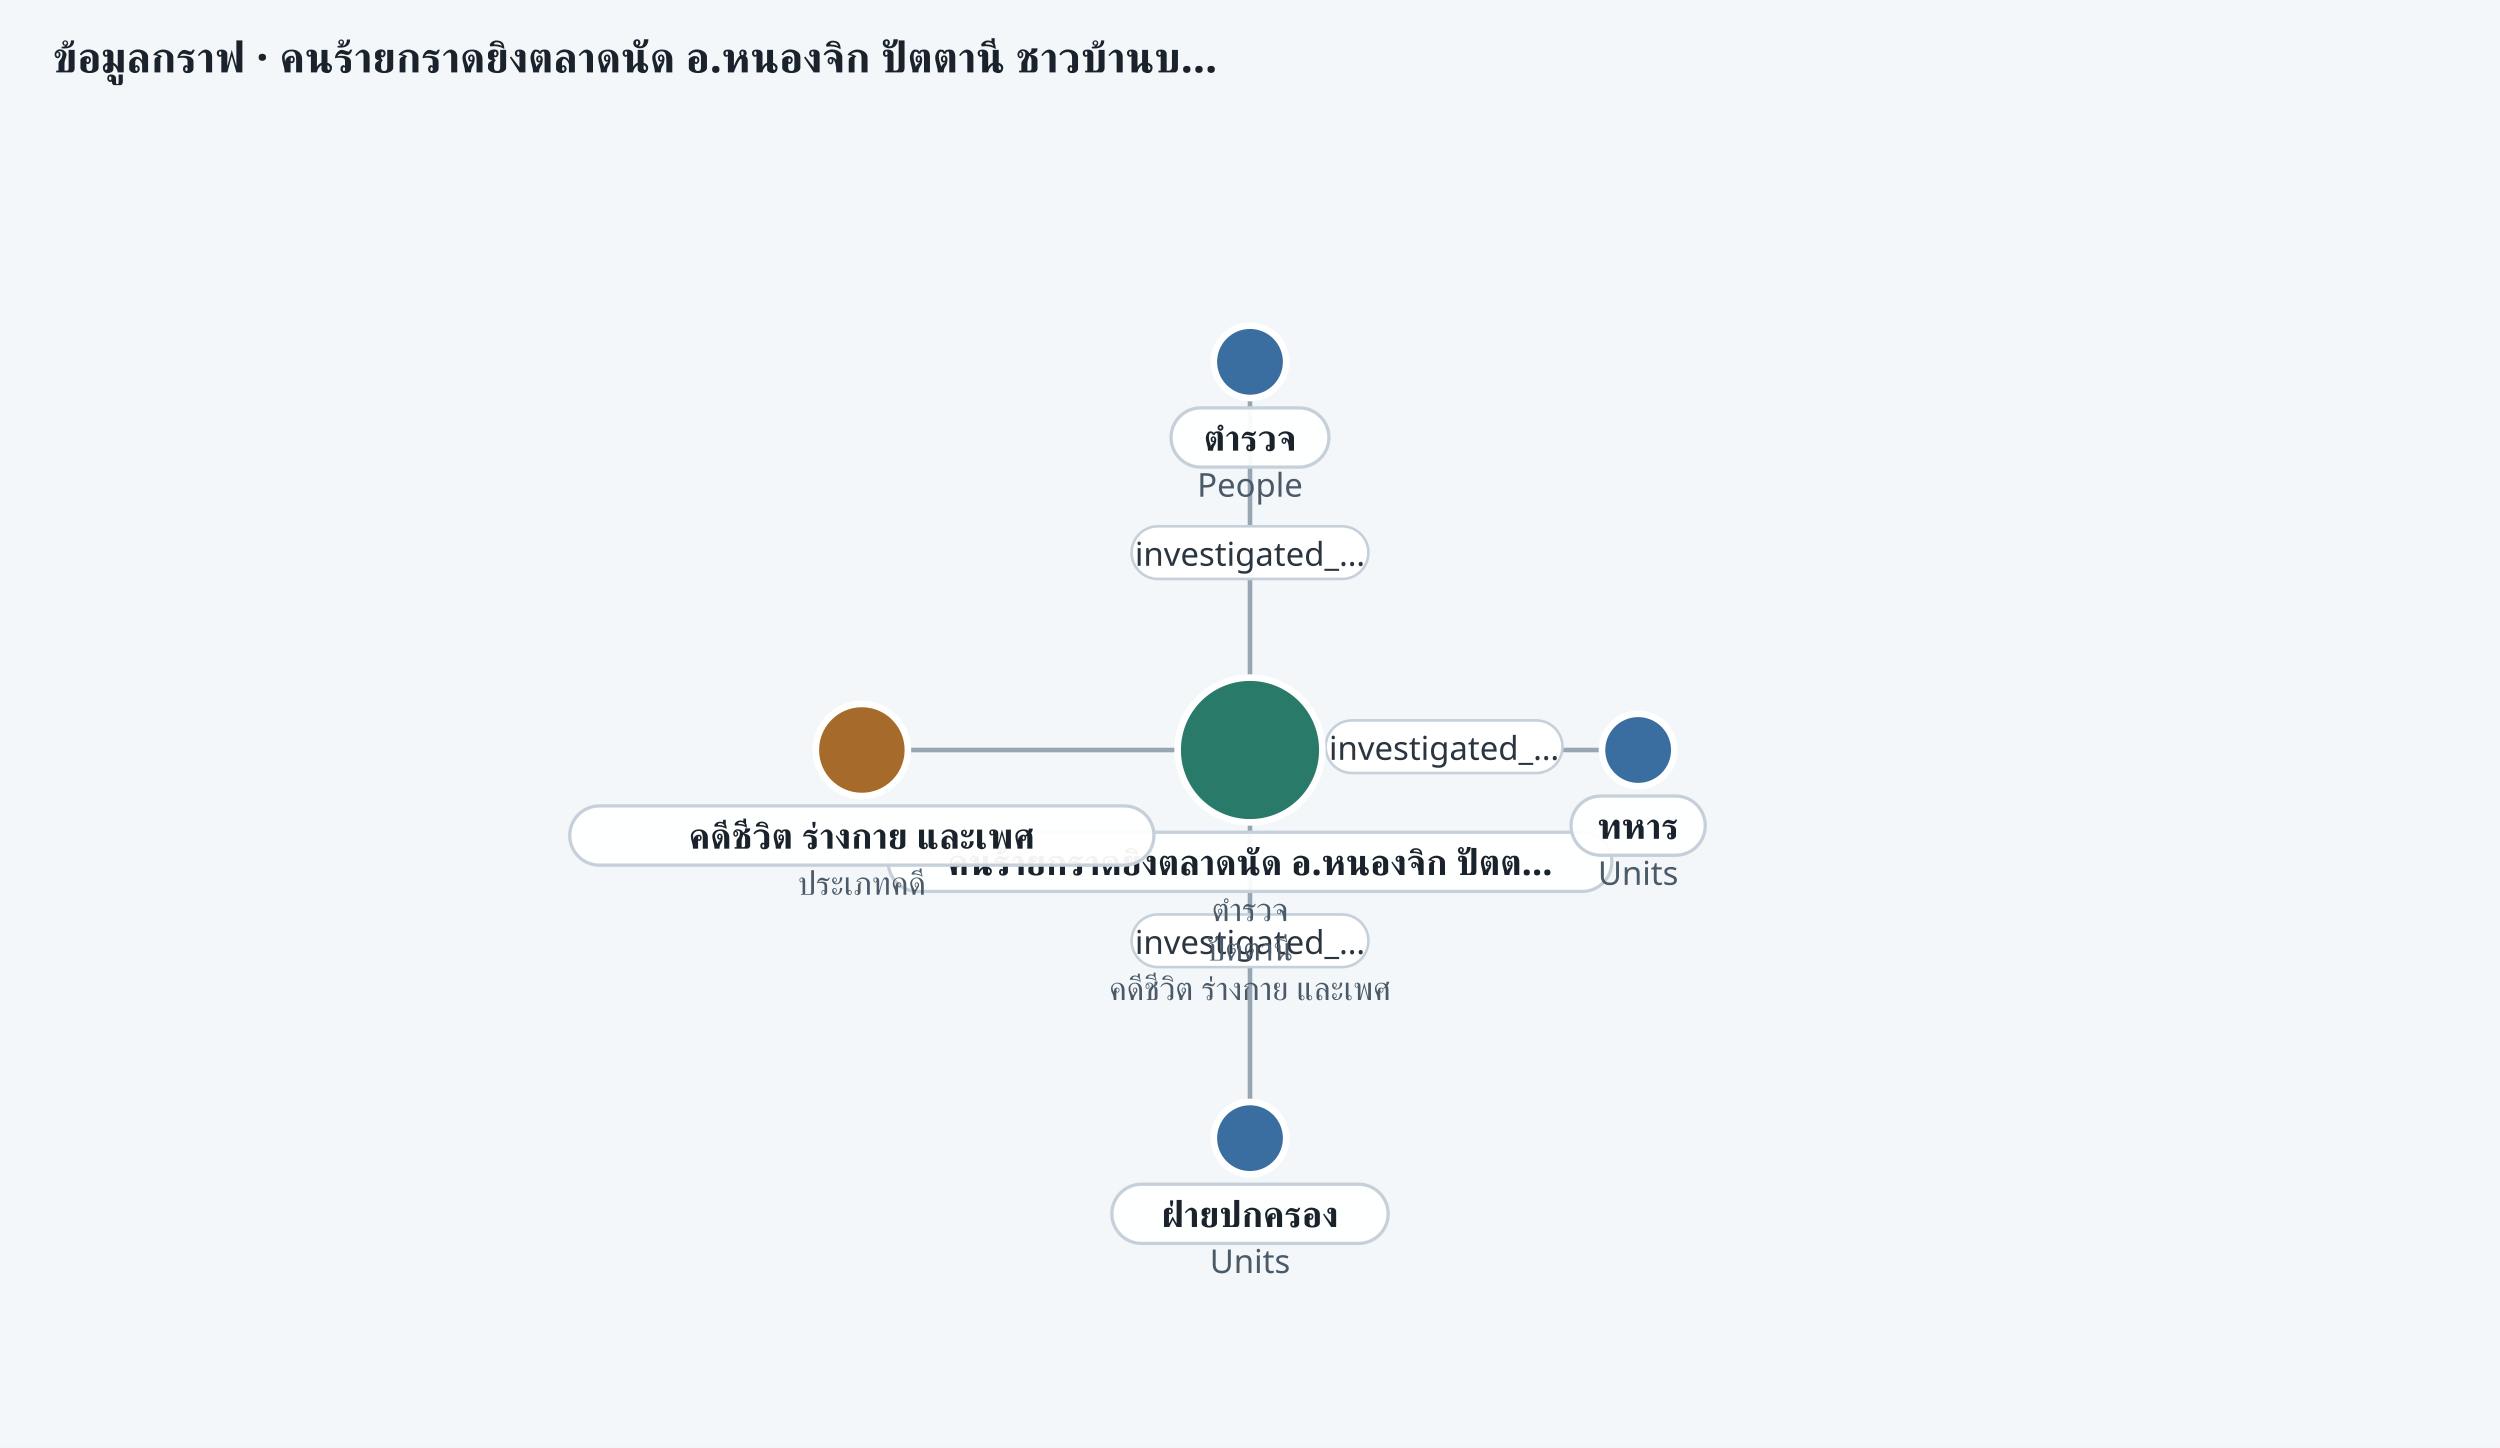
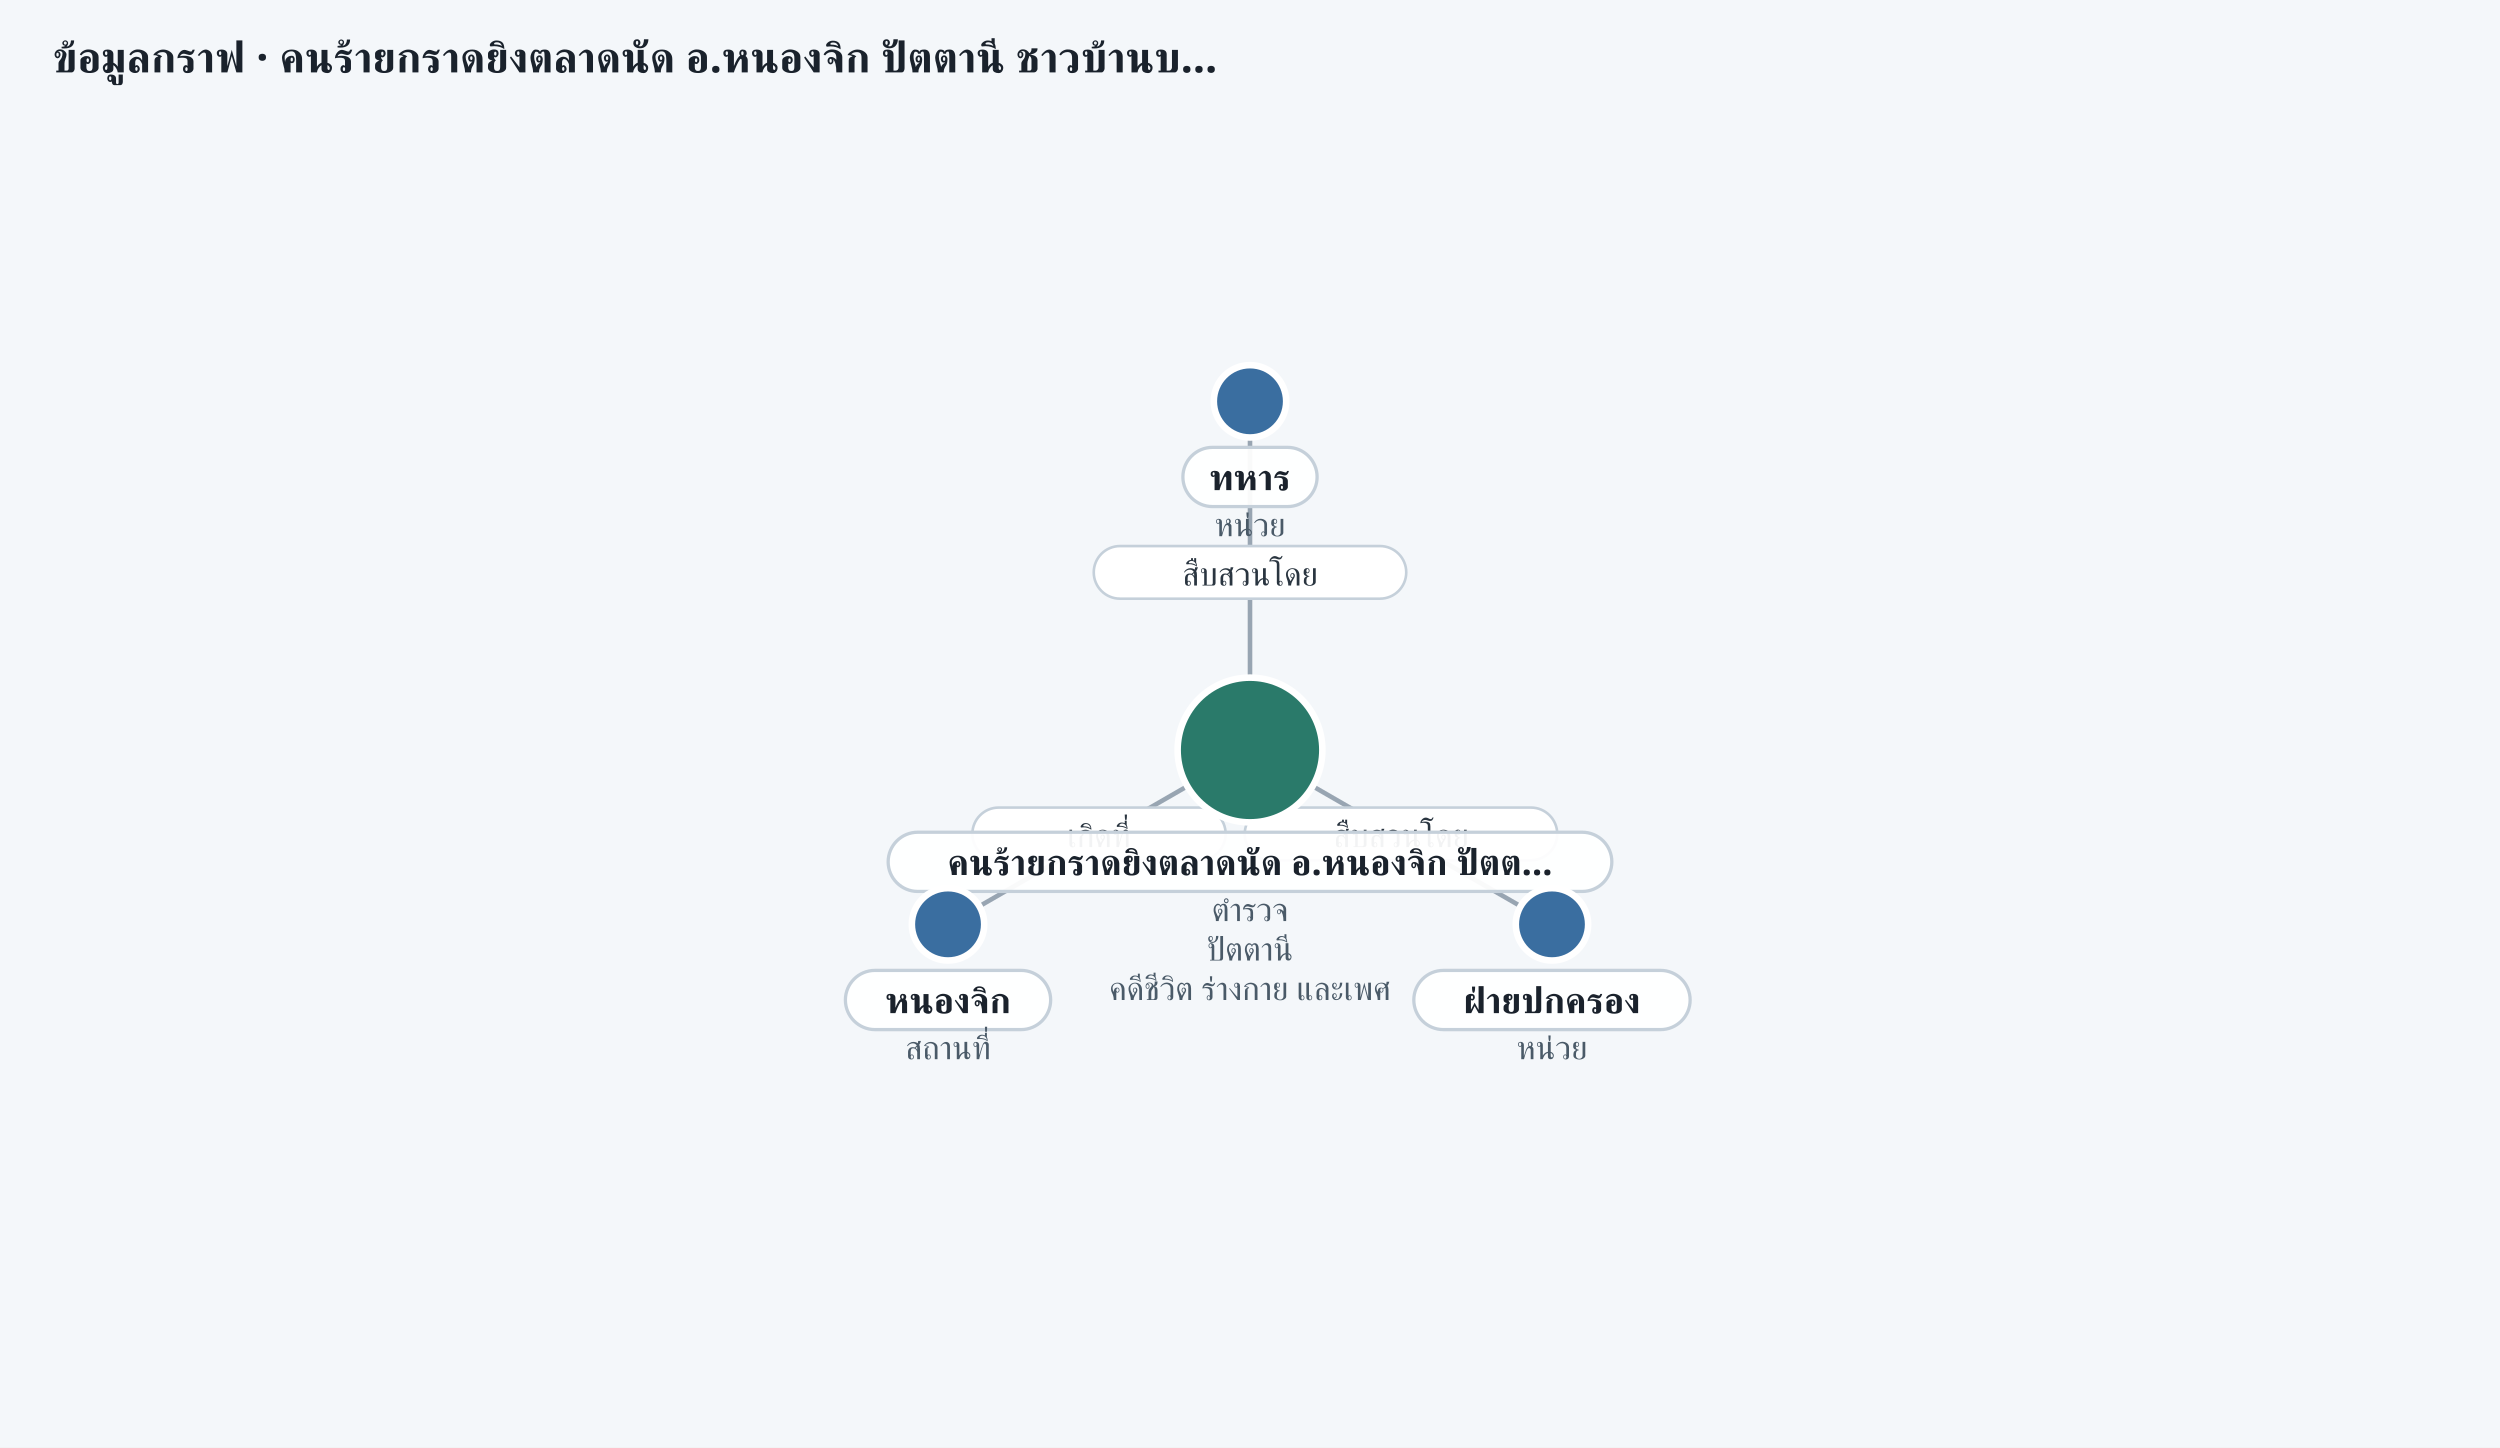
<svg xmlns="http://www.w3.org/2000/svg" width="760" height="440" viewBox="0 0 760 440" role="img" aria-label="ego graph 20261023-violent-01">
  <rect width="100%" height="100%" fill="#f4f7fa" />
  <text x="16" y="22" font-size="13" font-weight="700" fill="#1a222c" font-family="Sarabun, Anuphan, sans-serif">ข้อมูลกราฟ · คนร้ายกราดยิงตลาดนัด อ.หนองจิก ปัตตานี ชาวบ้านบ…</text>
-   <line x1="380.0" y1="228.0" x2="380.0" y2="110.0" stroke="#7a8a9a" stroke-width="1.4" opacity="0.75" />
-   <rect x="344.0" y="160.0" width="72" height="16" rx="8" fill="#fff" stroke="#c5d0da" stroke-width="0.8" />
-   <text x="380.0" y="172.0" text-anchor="middle" font-size="10" fill="#2a3540" font-family="Sarabun, Anuphan, sans-serif">investigated_…</text>
-   <line x1="380.0" y1="228.0" x2="498.0" y2="228.0" stroke="#7a8a9a" stroke-width="1.4" opacity="0.75" />
-   <rect x="403.0" y="219.0" width="72" height="16" rx="8" fill="#fff" stroke="#c5d0da" stroke-width="0.8" />
-   <text x="439.0" y="231.0" text-anchor="middle" font-size="10" fill="#2a3540" font-family="Sarabun, Anuphan, sans-serif">investigated_…</text>
-   <line x1="380.0" y1="228.0" x2="380.0" y2="346.0" stroke="#7a8a9a" stroke-width="1.4" opacity="0.75" />
-   <rect x="344.0" y="278.0" width="72" height="16" rx="8" fill="#fff" stroke="#c5d0da" stroke-width="0.8" />
-   <text x="380.0" y="290.0" text-anchor="middle" font-size="10" fill="#2a3540" font-family="Sarabun, Anuphan, sans-serif">investigated_…</text>
-   <line x1="380.0" y1="228.0" x2="262.0" y2="228.0" stroke="#7a8a9a" stroke-width="1.4" opacity="0.75" />
+   <line x1="380.0" y1="228.0" x2="380.0" y2="122.0" stroke="#7a8a9a" stroke-width="1.4" opacity="0.75" />
+   <rect x="332.5" y="166.0" width="95.0" height="16" rx="8" fill="#fff" stroke="#c5d0da" stroke-width="0.8" />
+   <text x="380.0" y="178.0" text-anchor="middle" font-size="10" fill="#2a3540" font-family="Sarabun, Anuphan, sans-serif">สืบสวนโดย</text>
+   <line x1="380.0" y1="228.0" x2="471.8" y2="281.0" stroke="#7a8a9a" stroke-width="1.4" opacity="0.75" />
+   <rect x="378.4" y="245.5" width="95.0" height="16" rx="8" fill="#fff" stroke="#c5d0da" stroke-width="0.8" />
+   <text x="425.9" y="257.5" text-anchor="middle" font-size="10" fill="#2a3540" font-family="Sarabun, Anuphan, sans-serif">สืบสวนโดย</text>
+   <line x1="380.0" y1="228.0" x2="288.2" y2="281.0" stroke="#7a8a9a" stroke-width="1.4" opacity="0.75" />
+   <rect x="295.6" y="245.5" width="77.0" height="16" rx="8" fill="#fff" stroke="#c5d0da" stroke-width="0.8" />
+   <text x="334.1" y="257.5" text-anchor="middle" font-size="10" fill="#2a3540" font-family="Sarabun, Anuphan, sans-serif">เกิดที่</text>
  <circle cx="380.0" cy="228.0" r="22" fill="#2a7a6a" stroke="#fff" stroke-width="2" />
  <rect x="270.0" y="253.0" width="220.0" height="18" rx="9" fill="rgba(255,255,255,0.94)" stroke="#c5d0da" />
  <text x="380.0" y="266.0" text-anchor="middle" font-size="11" font-weight="600" fill="#1a222c" font-family="Sarabun, Anuphan, sans-serif">คนร้ายกราดยิงตลาดนัด อ.หนองจิก ปัตต…</text>
  <text x="380.0" y="280.0" text-anchor="middle" font-size="10" fill="#4a5a68" font-family="Sarabun, Anuphan, sans-serif">ตำรวจ</text>
  <text x="380.0" y="292.0" text-anchor="middle" font-size="10" fill="#4a5a68" font-family="Sarabun, Anuphan, sans-serif">ปัตตานี</text>
  <text x="380.0" y="304.0" text-anchor="middle" font-size="10" fill="#4a5a68" font-family="Sarabun, Anuphan, sans-serif">คดีชีวิต ร่างกาย และเพศ</text>
-   <circle cx="380.0" cy="110.0" r="11" fill="#3a6ea0" stroke="#fff" stroke-width="2" />
-   <rect x="356.0" y="124.0" width="48.0" height="18" rx="9" fill="rgba(255,255,255,0.94)" stroke="#c5d0da" />
-   <text x="380.0" y="137.0" text-anchor="middle" font-size="11" font-weight="600" fill="#1a222c" font-family="Sarabun, Anuphan, sans-serif">ตำรวจ</text>
-   <text x="380.0" y="151.0" text-anchor="middle" font-size="10" fill="#4a5a68" font-family="Sarabun, Anuphan, sans-serif">People</text>
-   <circle cx="498.0" cy="228.0" r="11" fill="#3a6ea0" stroke="#fff" stroke-width="2" />
-   <rect x="477.6" y="242.0" width="40.8" height="18" rx="9" fill="rgba(255,255,255,0.94)" stroke="#c5d0da" />
-   <text x="498.0" y="255.0" text-anchor="middle" font-size="11" font-weight="600" fill="#1a222c" font-family="Sarabun, Anuphan, sans-serif">ทหาร</text>
-   <text x="498.0" y="269.0" text-anchor="middle" font-size="10" fill="#4a5a68" font-family="Sarabun, Anuphan, sans-serif">Units</text>
-   <circle cx="380.0" cy="346.0" r="11" fill="#3a6ea0" stroke="#fff" stroke-width="2" />
-   <rect x="338.0" y="360.0" width="84.0" height="18" rx="9" fill="rgba(255,255,255,0.94)" stroke="#c5d0da" />
-   <text x="380.0" y="373.0" text-anchor="middle" font-size="11" font-weight="600" fill="#1a222c" font-family="Sarabun, Anuphan, sans-serif">ฝ่ายปกครอง</text>
-   <text x="380.0" y="387.0" text-anchor="middle" font-size="10" fill="#4a5a68" font-family="Sarabun, Anuphan, sans-serif">Units</text>
-   <circle cx="262.0" cy="228.0" r="14" fill="#a66b2a" stroke="#fff" stroke-width="2" />
-   <rect x="173.2" y="245.0" width="177.6" height="18" rx="9" fill="rgba(255,255,255,0.94)" stroke="#c5d0da" />
-   <text x="262.0" y="258.0" text-anchor="middle" font-size="11" font-weight="600" fill="#1a222c" font-family="Sarabun, Anuphan, sans-serif">คดีชีวิต ร่างกาย และเพศ</text>
-   <text x="262.0" y="272.0" text-anchor="middle" font-size="10" fill="#4a5a68" font-family="Sarabun, Anuphan, sans-serif">ประเภทคดี</text>
+   <circle cx="380.0" cy="122.0" r="11" fill="#3a6ea0" stroke="#fff" stroke-width="2" />
+   <rect x="359.6" y="136.0" width="40.8" height="18" rx="9" fill="rgba(255,255,255,0.94)" stroke="#c5d0da" />
+   <text x="380.0" y="149.0" text-anchor="middle" font-size="11" font-weight="600" fill="#1a222c" font-family="Sarabun, Anuphan, sans-serif">ทหาร</text>
+   <text x="380.0" y="163.0" text-anchor="middle" font-size="10" fill="#4a5a68" font-family="Sarabun, Anuphan, sans-serif">หน่วย</text>
+   <circle cx="471.8" cy="281.0" r="11" fill="#3a6ea0" stroke="#fff" stroke-width="2" />
+   <rect x="429.8" y="295.0" width="84.0" height="18" rx="9" fill="rgba(255,255,255,0.94)" stroke="#c5d0da" />
+   <text x="471.8" y="308.0" text-anchor="middle" font-size="11" font-weight="600" fill="#1a222c" font-family="Sarabun, Anuphan, sans-serif">ฝ่ายปกครอง</text>
+   <text x="471.8" y="322.0" text-anchor="middle" font-size="10" fill="#4a5a68" font-family="Sarabun, Anuphan, sans-serif">หน่วย</text>
+   <circle cx="288.2" cy="281.0" r="11" fill="#3a6ea0" stroke="#fff" stroke-width="2" />
+   <rect x="257.0" y="295.0" width="62.4" height="18" rx="9" fill="rgba(255,255,255,0.94)" stroke="#c5d0da" />
+   <text x="288.2" y="308.0" text-anchor="middle" font-size="11" font-weight="600" fill="#1a222c" font-family="Sarabun, Anuphan, sans-serif">หนองจิก</text>
+   <text x="288.2" y="322.0" text-anchor="middle" font-size="10" fill="#4a5a68" font-family="Sarabun, Anuphan, sans-serif">สถานที่</text>
</svg>
